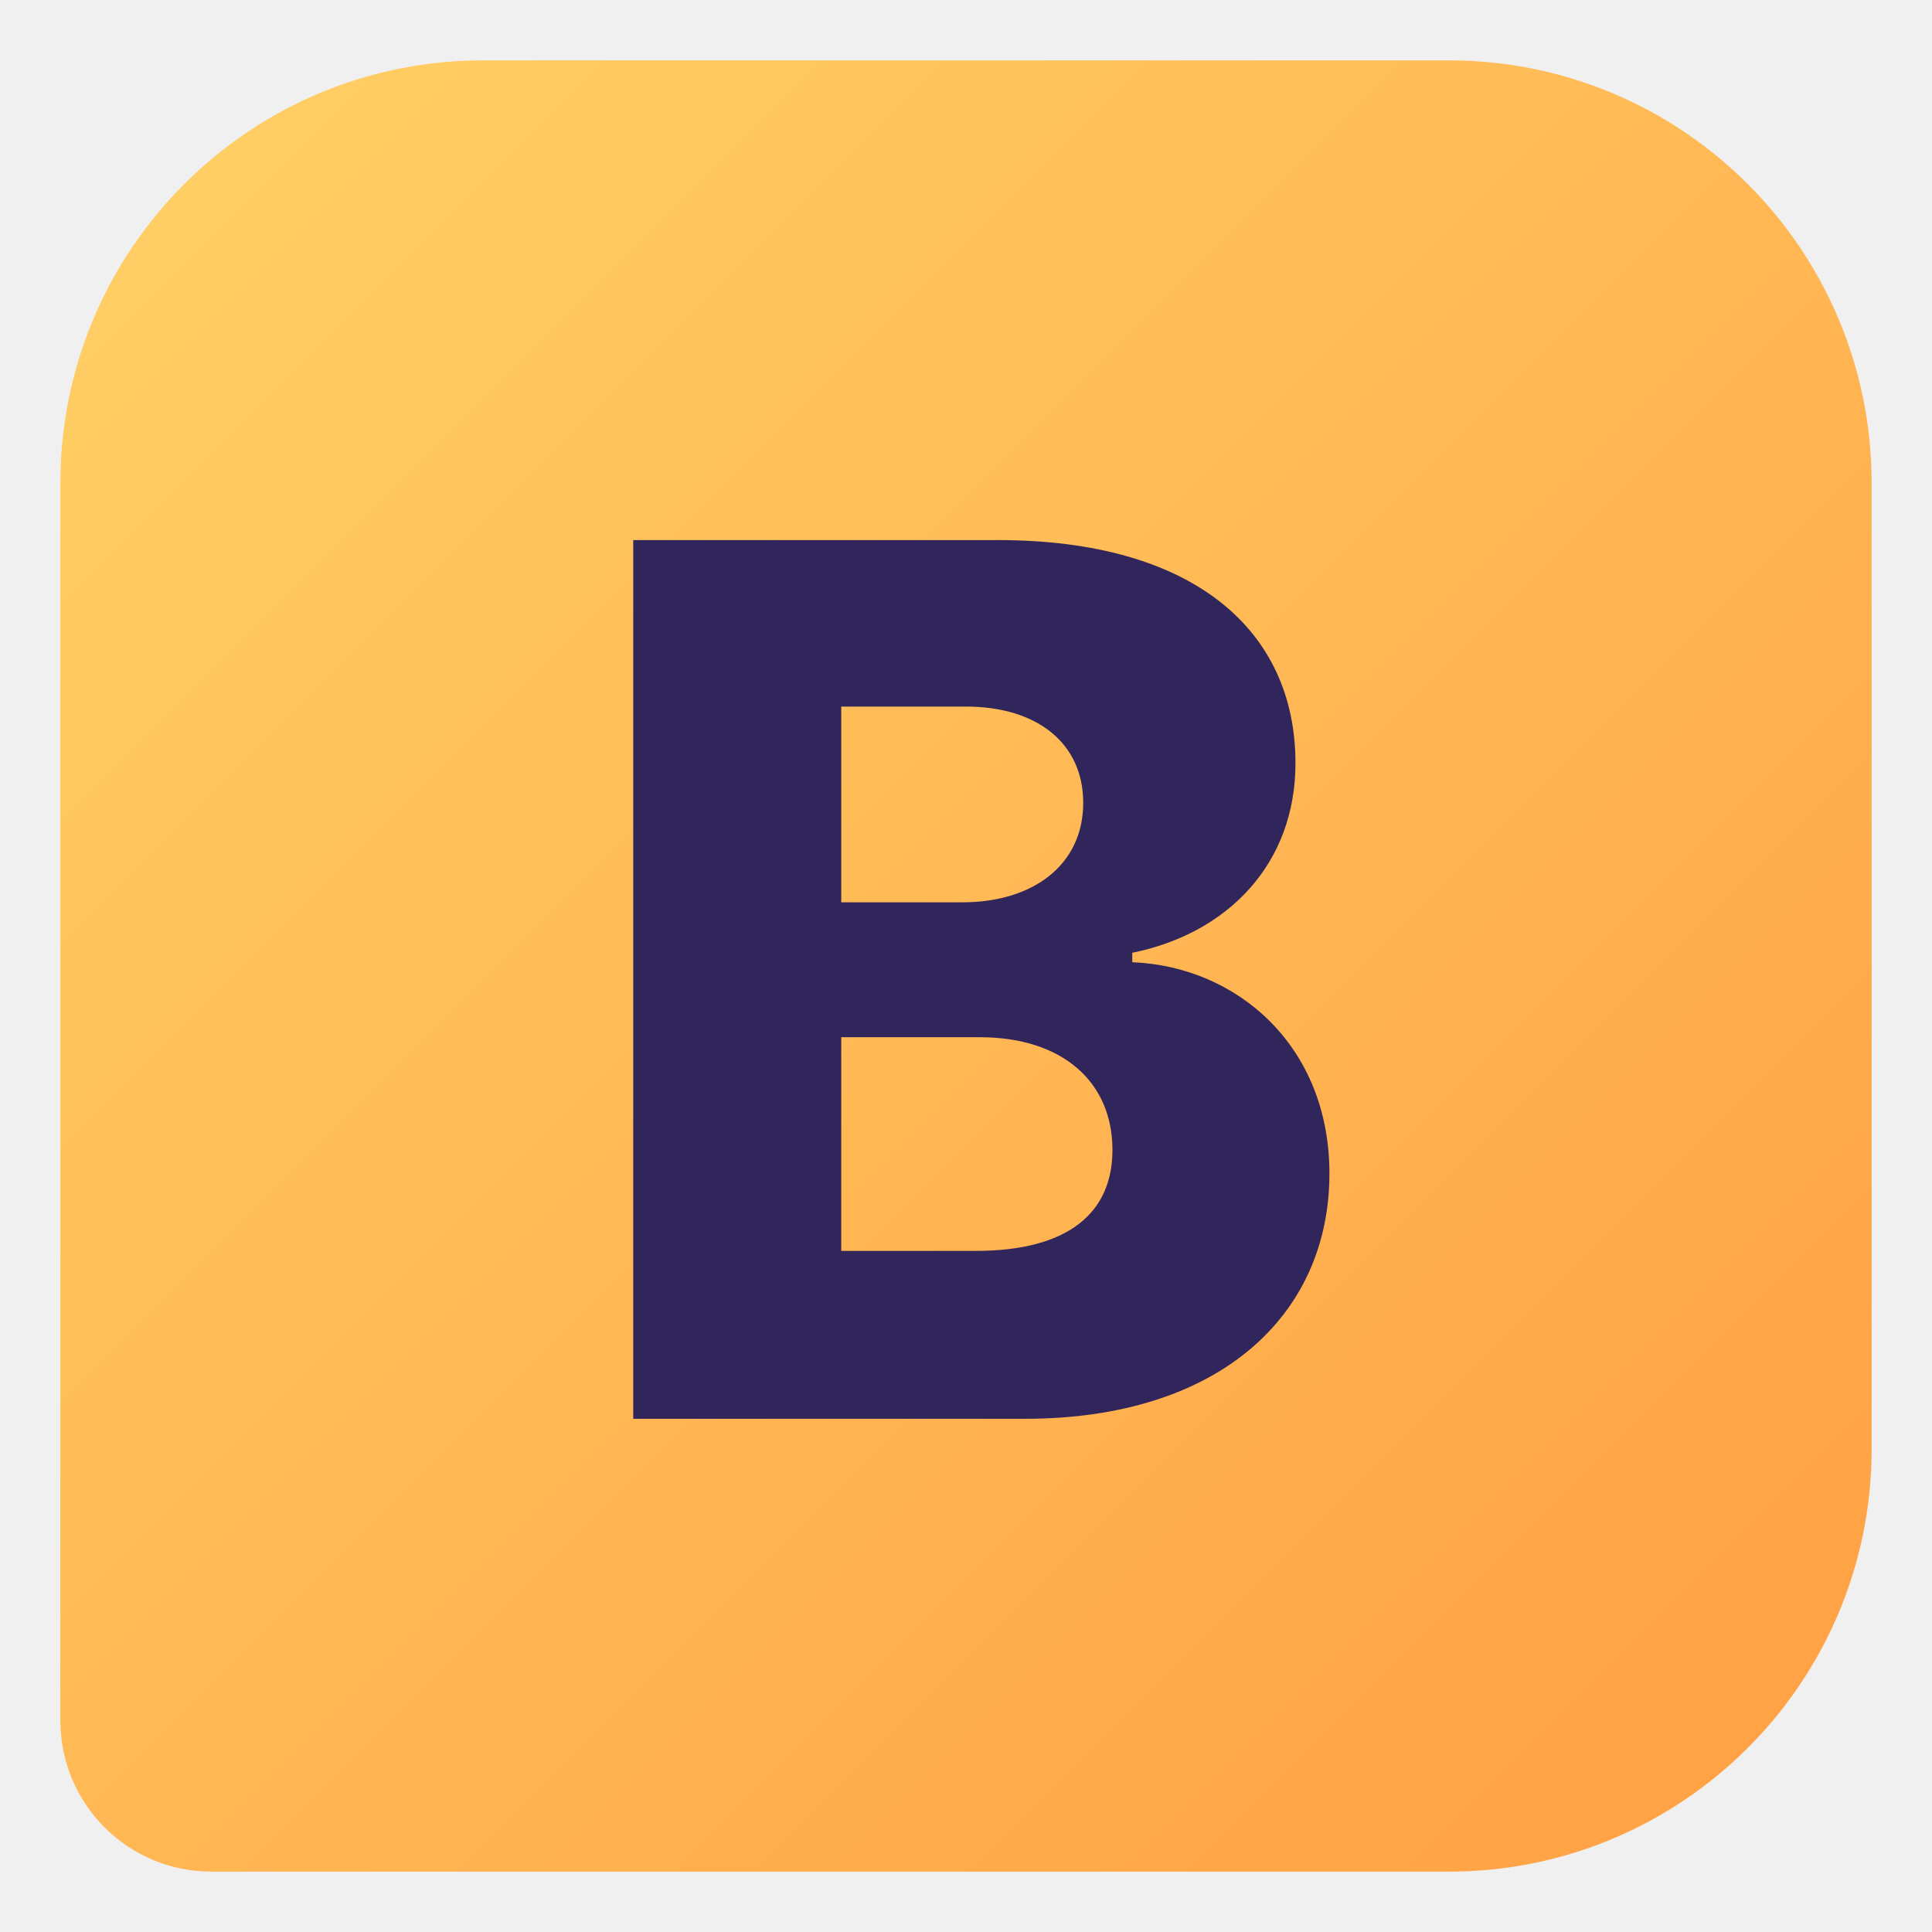
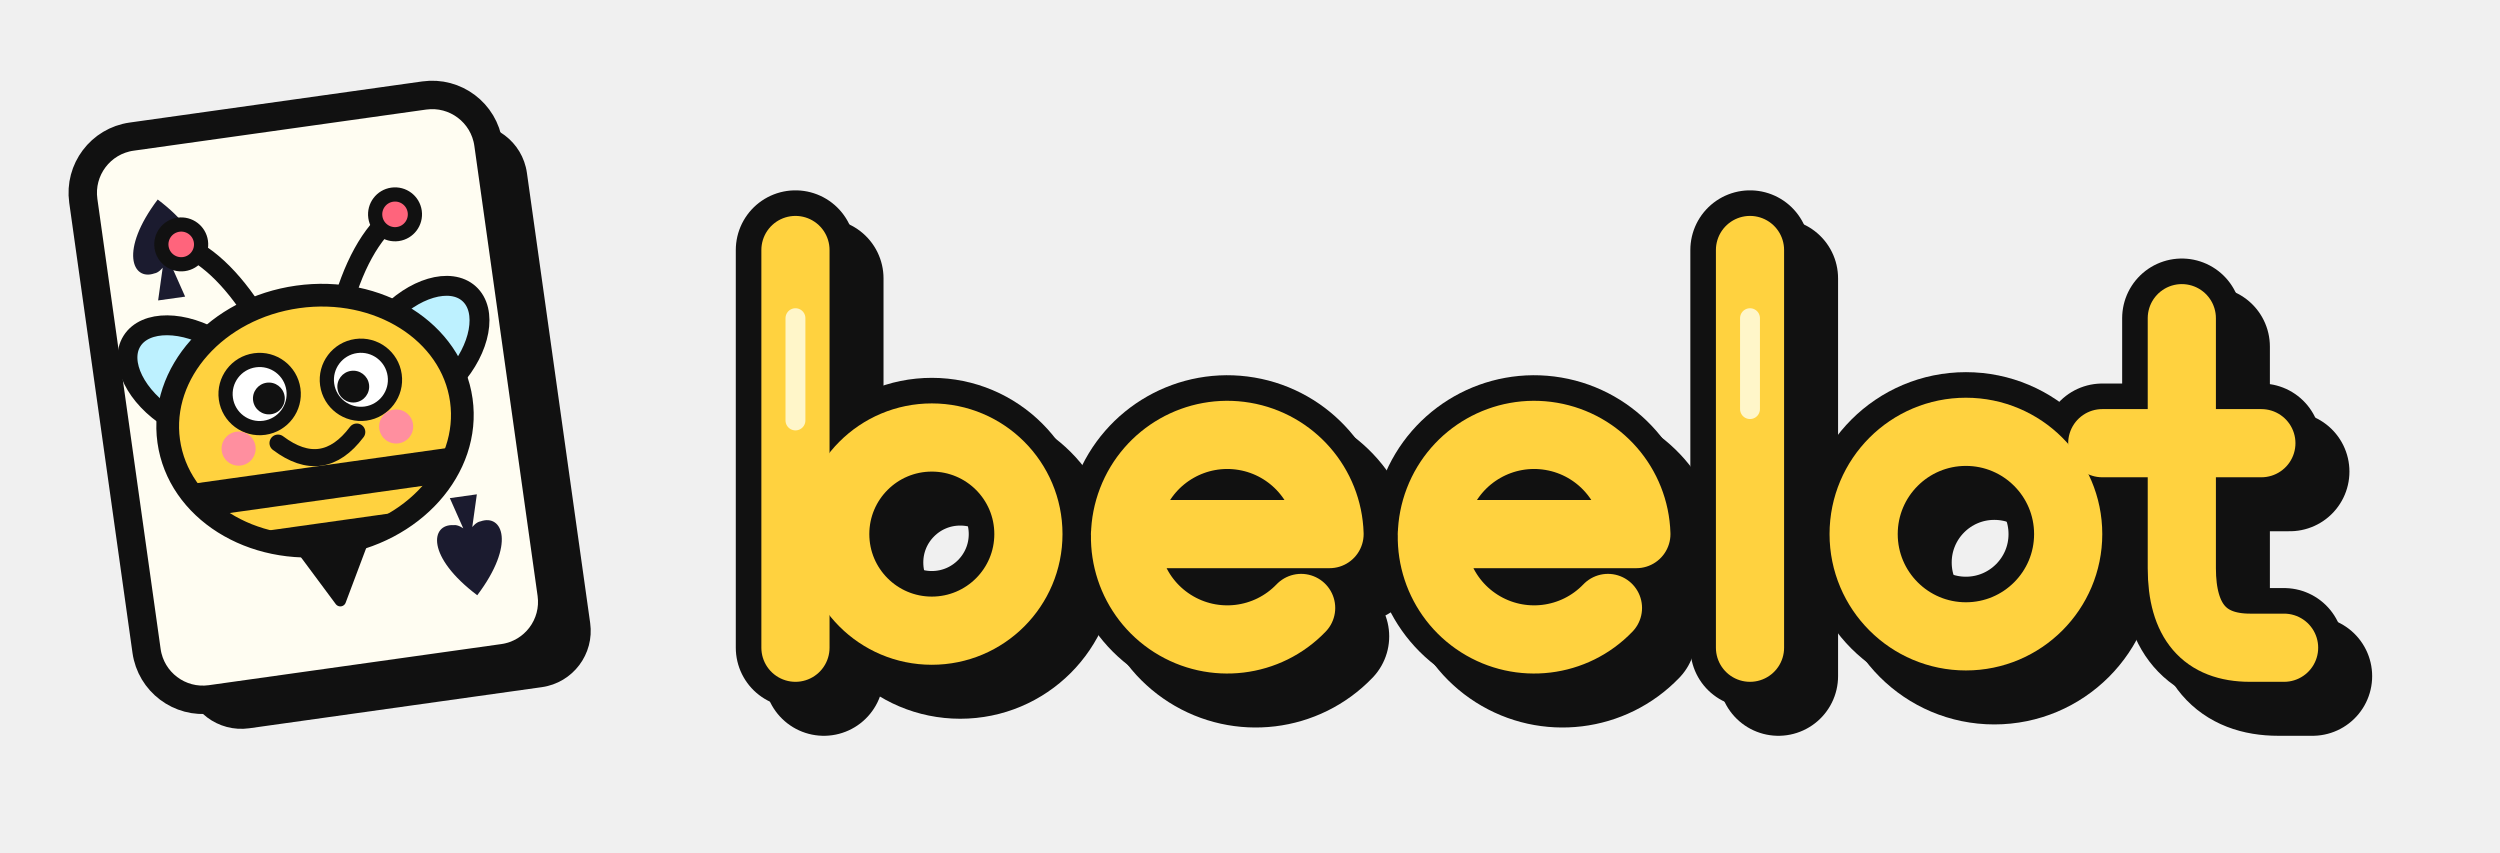
- <svg xmlns="http://www.w3.org/2000/svg" viewBox="0 0 64 64">
+ <svg xmlns="http://www.w3.org/2000/svg" viewBox="0 0 440 150">
  <defs>
-     <linearGradient id="g" x1="0" y1="0" x2="1" y2="1">
-       <stop offset="0" stop-color="#ffd166" />
-       <stop offset="1" stop-color="#ff9f43" />
-     </linearGradient>
+     <clipPath id="body">
+       <ellipse cx="50" cy="66" rx="26" ry="22" />
+     </clipPath>
+     <path id="spade" d="M0-8C10 2 8 9 3 8 2 8 1 7 1 7L3 14H-3L-1 7C-1 7-2 8-3 8-8 9-10 2 0-8Z" />
+     <g id="word" stroke-linecap="round" stroke-linejoin="round" fill="none">
+       <path d="M12 10V80" />
+       <circle cx="36" cy="60" r="17" />
+       <path d="M70 60H106A18 18 0 1 0 101 73" />
+       <path d="M124 60H160A18 18 0 1 0 155 73" />
+       <path d="M180 10V80" />
+       <circle cx="218" cy="60" r="18" />
+       <path d="M256 22V66Q256 80 268 80H274M242 44H270" />
+     </g>
  </defs>
-   <path fill="url(#g)" d="M16 2H48A14 14 0 0 1 62 16V48A14 14 0 0 1 48 62H7A5 5 0 0 1 2 57V16A14 14 0 0 1 16 2Z" />
-   <text x="32" y="47" text-anchor="middle" font-family="Inter, Arial, sans-serif" font-size="40" font-weight="800" fill="#31265b">B</text>
+   <g transform="translate(6 8) rotate(-8 50 70)">
+     <rect x="15" y="12" width="72" height="100" rx="10" fill="#111" transform="translate(6 6)" />
+     <rect x="15" y="12" width="72" height="100" rx="10" fill="#fffdf2" stroke="#111" stroke-width="5" />
+     <use href="#spade" transform="translate(28 30) scale(.8)" fill="#1b1b2f" />
+     <use href="#spade" transform="translate(74 94) rotate(180) scale(.8)" fill="#1b1b2f" />
+     <ellipse cy="56" rx="8" ry="13" transform="rotate(-50 30 56)" cx="30" fill="#bdf1ff" stroke="#111" stroke-width="3.5" />
+     <ellipse cx="70" cy="56" rx="8" ry="13" transform="rotate(50 70 56)" fill="#bdf1ff" stroke="#111" stroke-width="3.5" />
+     <path d="M43 48Q38 36 31 32M57 48Q62 36 69 32" fill="none" stroke="#111" stroke-width="3.5" stroke-linecap="round" />
+     <circle cx="31" cy="32" r="3.5" fill="#ff647c" stroke="#111" stroke-width="2.5" />
+     <circle cx="69" cy="32" r="3.5" fill="#ff647c" stroke="#111" stroke-width="2.5" />
+     <path d="M44 87L50 98L56 87Z" fill="#111" stroke="#111" stroke-width="2" stroke-linejoin="round" />
+     <ellipse cx="50" cy="66" rx="26" ry="22" fill="#ffd23f" />
+     <g clip-path="url(#body)" fill="#111">
+       <rect x="20" y="74" width="60" height="6" />
+       <rect x="20" y="84" width="60" height="6" />
+     </g>
+     <ellipse cx="50" cy="66" rx="26" ry="22" fill="none" stroke="#111" stroke-width="4" />
+     <circle cx="41" cy="60" r="6" fill="#fff" stroke="#111" stroke-width="2.5" />
+     <circle cx="59" cy="60" r="6" fill="#fff" stroke="#111" stroke-width="2.5" />
+     <circle cx="42.5" cy="61" r="2.8" fill="#111" />
+     <circle cx="57.5" cy="61" r="2.8" fill="#111" />
+     <path d="M43 69Q50 76 57 69" fill="none" stroke="#111" stroke-width="3" stroke-linecap="round" />
+     <circle cx="36" cy="69" r="3" fill="#ff7eb6" opacity=".8" />
+     <circle cx="64" cy="69" r="3" fill="#ff7eb6" opacity=".8" />
+   </g>
+   <g transform="translate(128 34)">
+     <use href="#word" stroke="#111" stroke-width="21" transform="translate(5 5)" />
+     <use href="#word" stroke="#111" stroke-width="21" />
+     <use href="#word" stroke="#ffd23f" stroke-width="12" />
+     <g stroke="#fff6c9" stroke-width="3.5" stroke-linecap="round" fill="none">
+       <path d="M12 22V40" />
+       <path d="M180 22V38" />
+     </g>
+   </g>
</svg>
